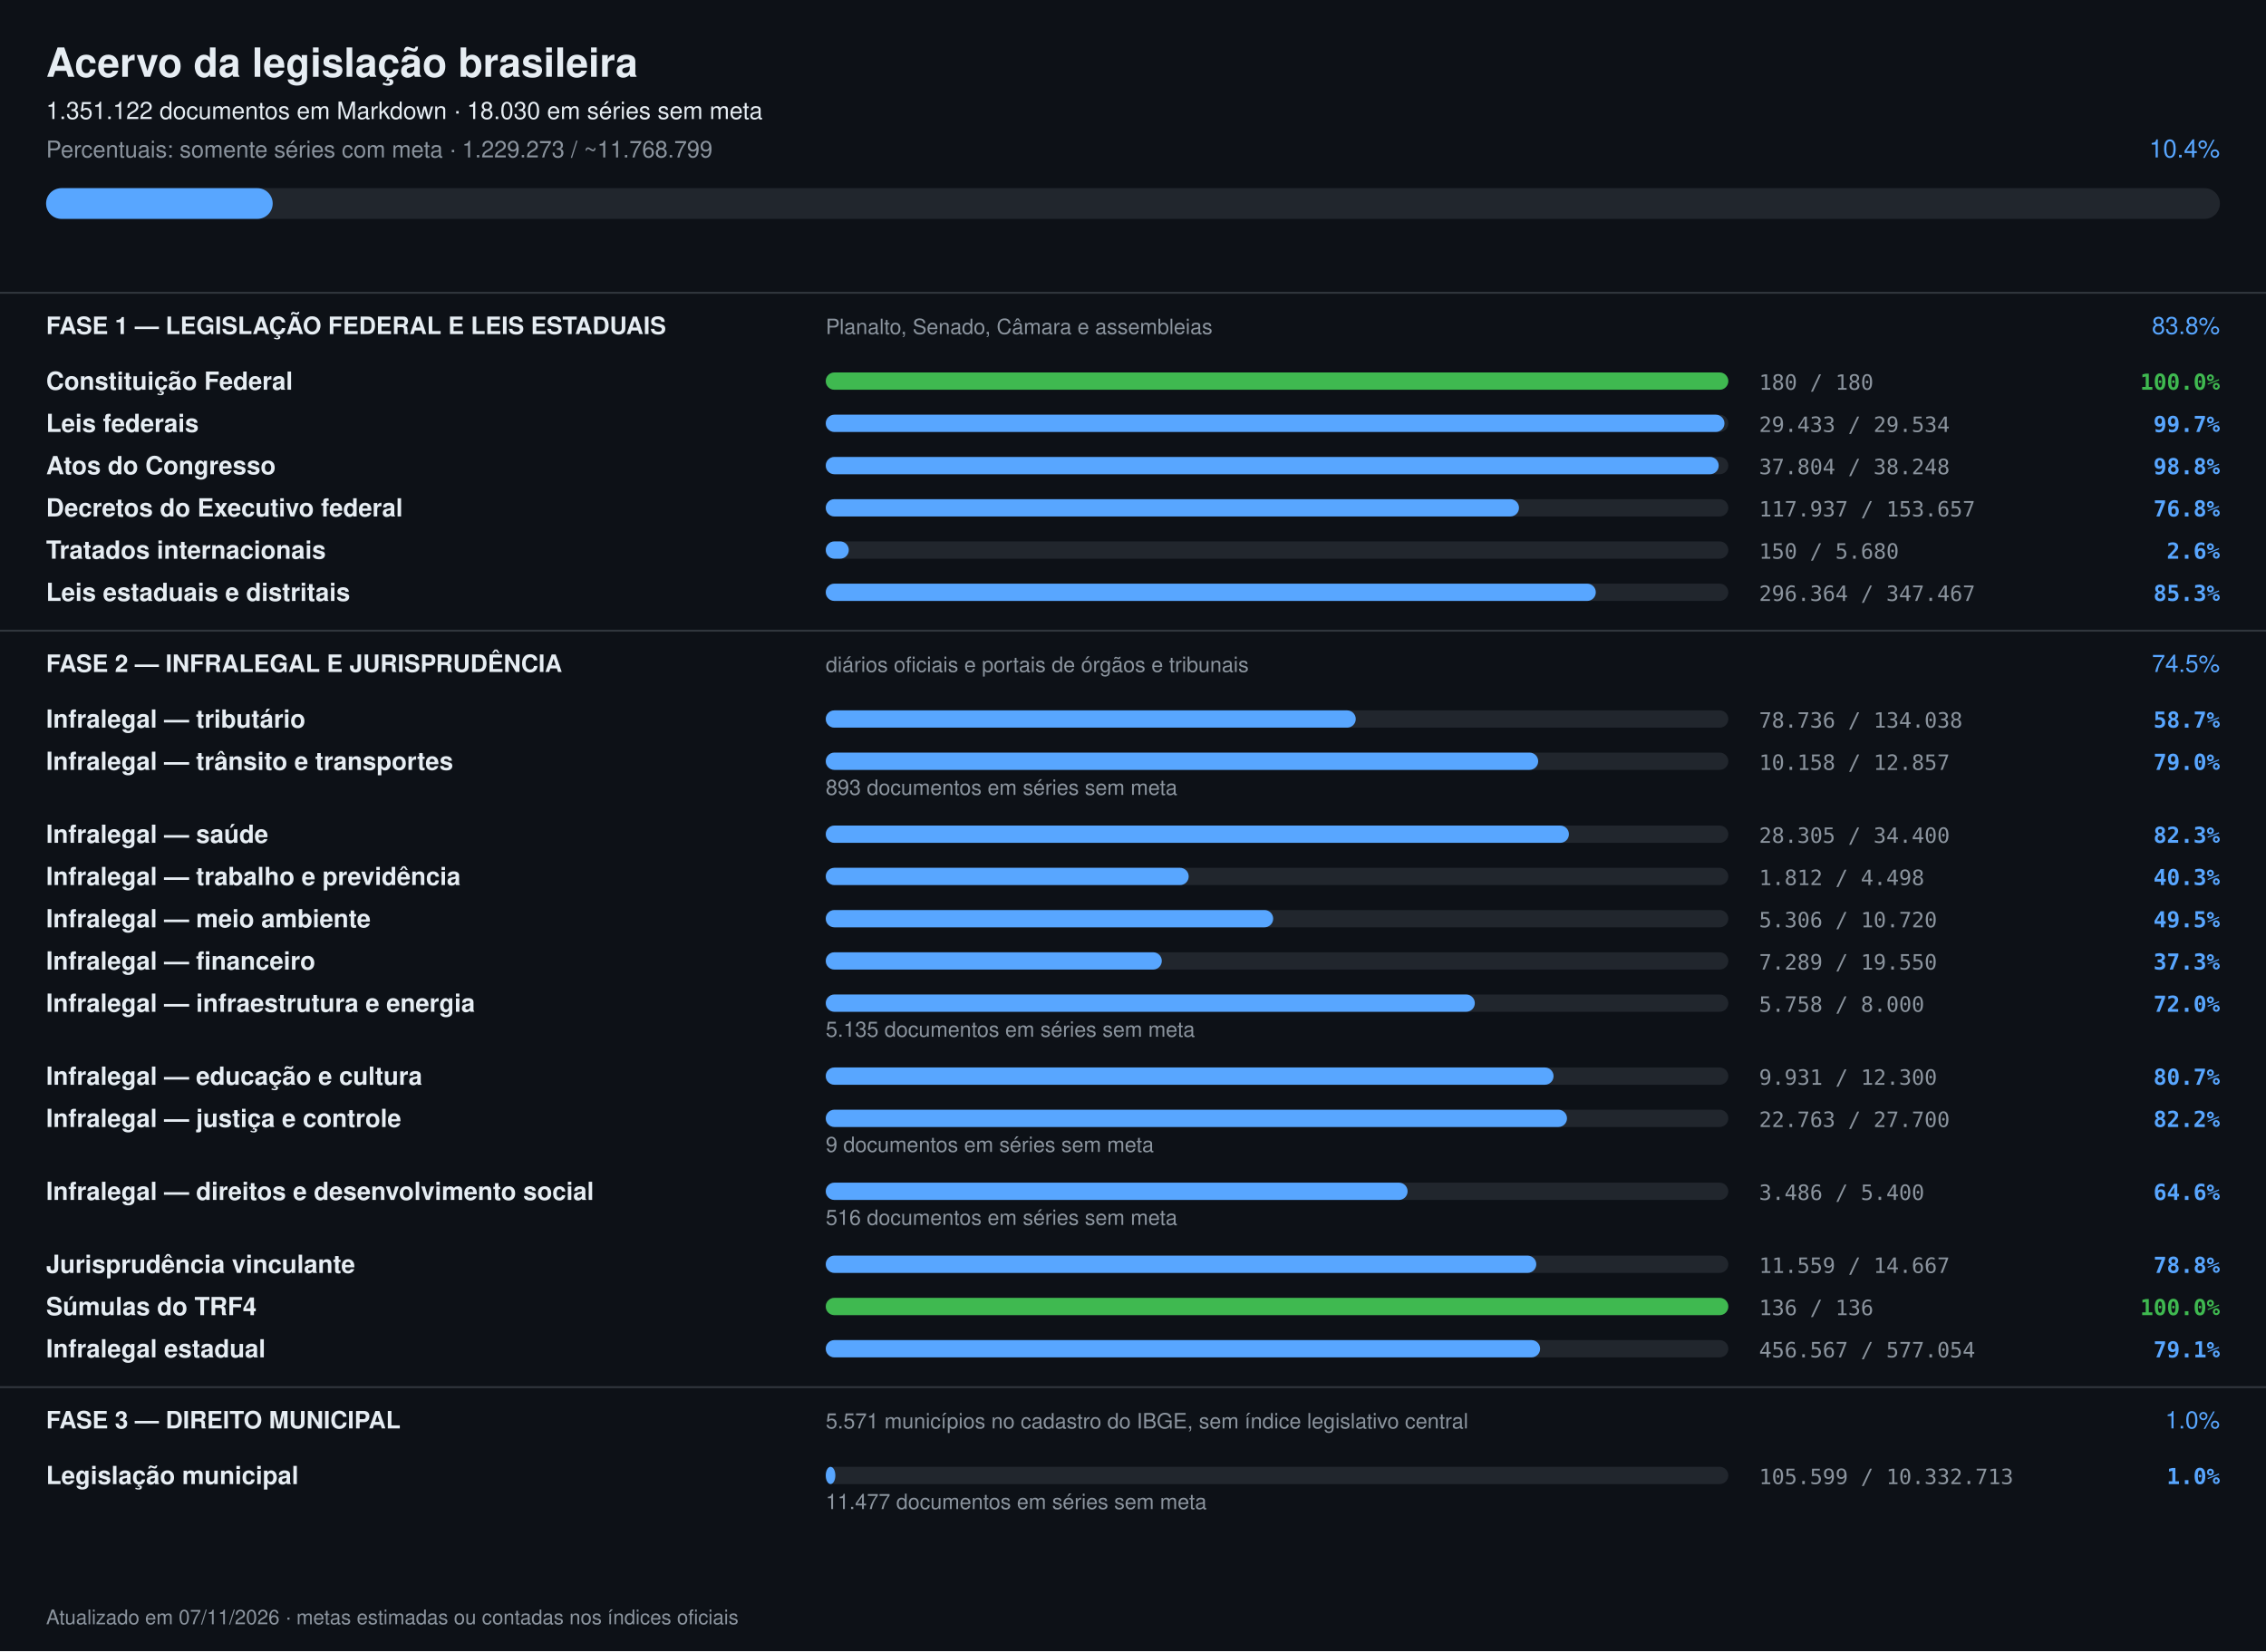
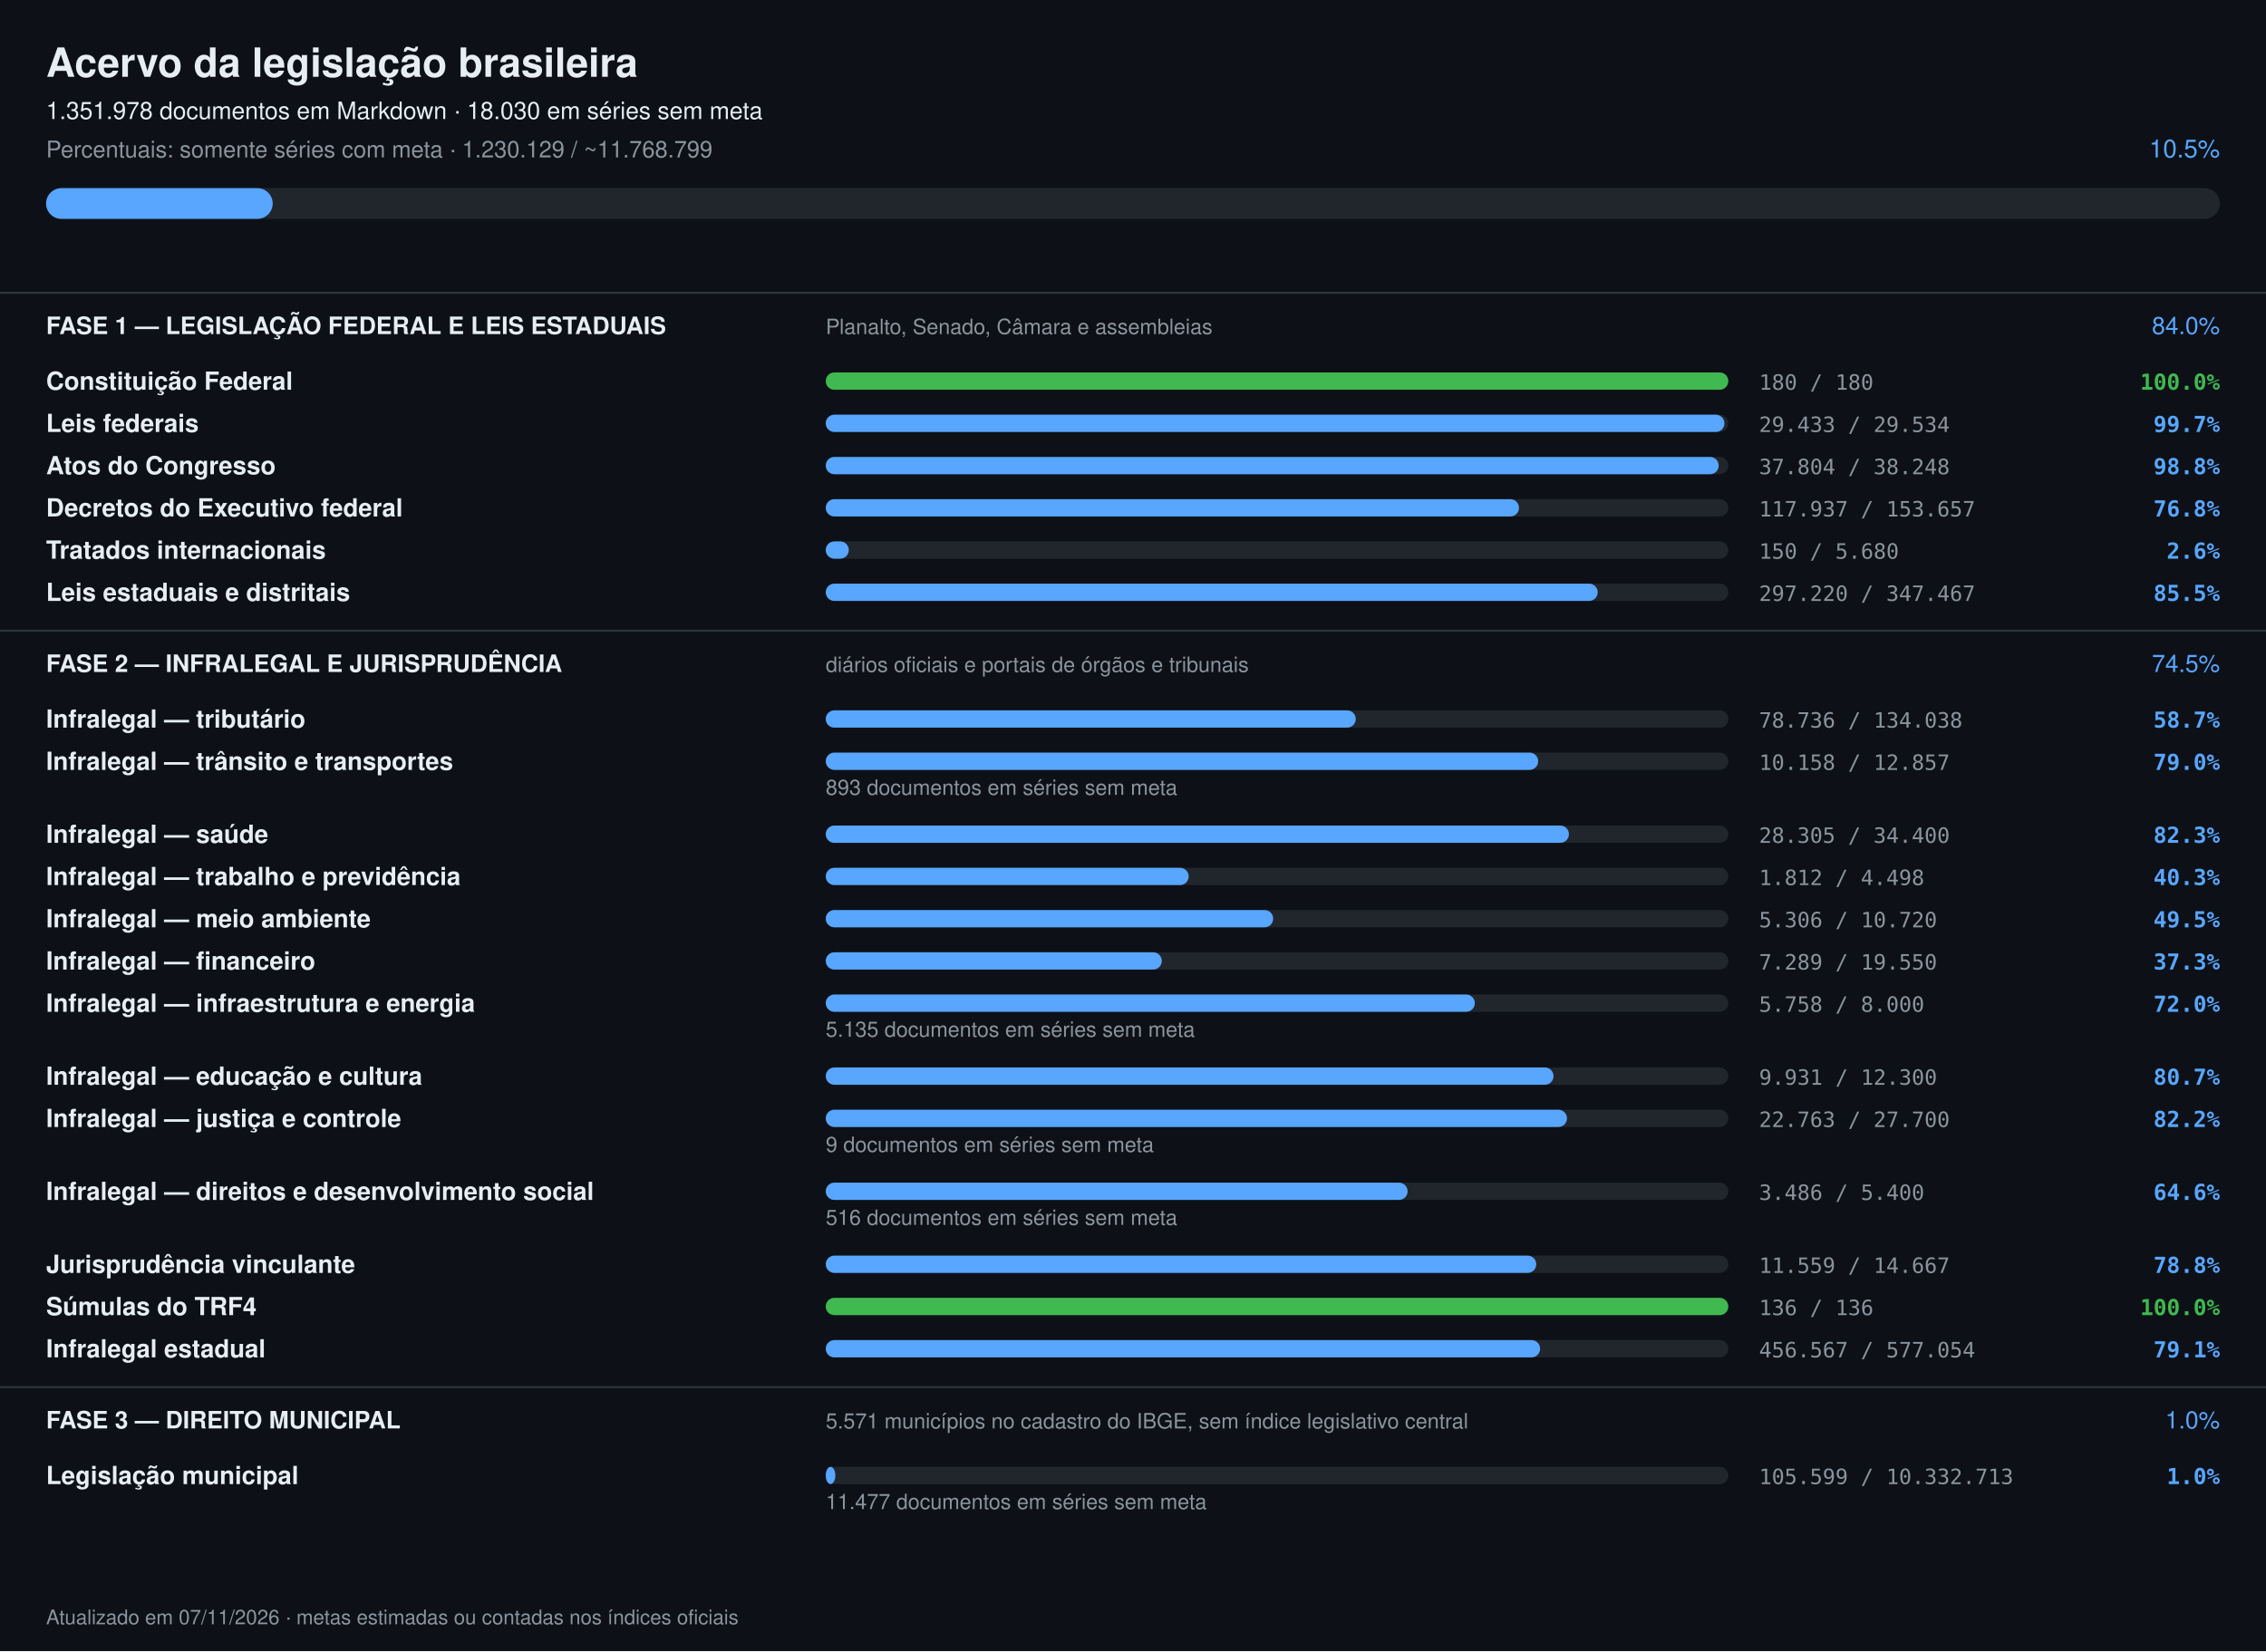
<svg xmlns="http://www.w3.org/2000/svg" width="1180" height="860" viewBox="0 0 1180 860" font-family="-apple-system,Segoe UI,Helvetica,Arial,sans-serif">
  <rect width="1180" height="860" fill="#0d1117" />
  <text x="24" y="40" font-size="21" font-weight="700" fill="#e6edf3">Acervo da legislação brasileira</text>
-   <text x="24" y="62" font-size="12.5" fill="#e6edf3">1.351.122 documentos em Markdown · 18.030 em séries sem meta</text>
-   <text x="24" y="82" font-size="12" fill="#8b949e">Percentuais: somente séries com meta · 1.229.273 / ~11.768.799</text>
-   <text x="1156" y="82" font-size="13" text-anchor="end" fill="#58a6ff">10.4%</text>
+   <text x="24" y="62" font-size="12.5" fill="#e6edf3">1.351.978 documentos em Markdown · 18.030 em séries sem meta</text>
+   <text x="24" y="82" font-size="12" fill="#8b949e">Percentuais: somente séries com meta · 1.230.129 / ~11.768.799</text>
+   <text x="1156" y="82" font-size="13" text-anchor="end" fill="#58a6ff">10.5%</text>
  <rect x="24" y="98" width="1132" height="16" rx="8" fill="#21262d" />
  <rect x="24" y="98" width="118" height="16" rx="8" fill="#58a6ff" />
  <rect x="0" y="152" width="1180" height="1" fill="#30363d" />
  <text x="24" y="174" font-size="12.5" font-weight="700" fill="#e6edf3">FASE 1 — LEGISLAÇÃO FEDERAL E LEIS ESTADUAIS</text>
  <text x="430" y="174" font-size="11" fill="#8b949e">Planalto, Senado, Câmara e assembleias</text>
-   <text x="1156" y="174" font-size="12.5" text-anchor="end" fill="#58a6ff">83.8%</text>
+   <text x="1156" y="174" font-size="12.5" text-anchor="end" fill="#58a6ff">84.0%</text>
  <text x="24" y="203" font-size="13" font-weight="600" fill="#e6edf3">Constituição Federal</text>
  <rect x="430" y="194" width="470" height="9" rx="4.5" fill="#21262d" />
  <rect x="430" y="194" width="470" height="9" rx="4.5" fill="#3fb950" />
  <text x="916" y="203" font-size="11" fill="#8b949e" font-family="ui-monospace,monospace">180 / 180</text>
  <text x="1156" y="203" font-size="11.5" text-anchor="end" font-weight="600" fill="#3fb950" font-family="ui-monospace,monospace">100.0%</text>
  <text x="24" y="225" font-size="13" font-weight="600" fill="#e6edf3">Leis federais</text>
  <rect x="430" y="216" width="470" height="9" rx="4.5" fill="#21262d" />
  <rect x="430" y="216" width="468" height="9" rx="4.5" fill="#58a6ff" />
  <text x="916" y="225" font-size="11" fill="#8b949e" font-family="ui-monospace,monospace">29.433 / 29.534</text>
  <text x="1156" y="225" font-size="11.5" text-anchor="end" font-weight="600" fill="#58a6ff" font-family="ui-monospace,monospace">99.7%</text>
  <text x="24" y="247" font-size="13" font-weight="600" fill="#e6edf3">Atos do Congresso</text>
  <rect x="430" y="238" width="470" height="9" rx="4.5" fill="#21262d" />
  <rect x="430" y="238" width="465" height="9" rx="4.5" fill="#58a6ff" />
  <text x="916" y="247" font-size="11" fill="#8b949e" font-family="ui-monospace,monospace">37.804 / 38.248</text>
  <text x="1156" y="247" font-size="11.5" text-anchor="end" font-weight="600" fill="#58a6ff" font-family="ui-monospace,monospace">98.8%</text>
  <text x="24" y="269" font-size="13" font-weight="600" fill="#e6edf3">Decretos do Executivo federal</text>
  <rect x="430" y="260" width="470" height="9" rx="4.5" fill="#21262d" />
  <rect x="430" y="260" width="361" height="9" rx="4.5" fill="#58a6ff" />
  <text x="916" y="269" font-size="11" fill="#8b949e" font-family="ui-monospace,monospace">117.937 / 153.657</text>
  <text x="1156" y="269" font-size="11.5" text-anchor="end" font-weight="600" fill="#58a6ff" font-family="ui-monospace,monospace">76.8%</text>
  <text x="24" y="291" font-size="13" font-weight="600" fill="#e6edf3">Tratados internacionais</text>
  <rect x="430" y="282" width="470" height="9" rx="4.5" fill="#21262d" />
  <rect x="430" y="282" width="12" height="9" rx="4.5" fill="#58a6ff" />
  <text x="916" y="291" font-size="11" fill="#8b949e" font-family="ui-monospace,monospace">150 / 5.680</text>
  <text x="1156" y="291" font-size="11.5" text-anchor="end" font-weight="600" fill="#58a6ff" font-family="ui-monospace,monospace">2.6%</text>
  <text x="24" y="313" font-size="13" font-weight="600" fill="#e6edf3">Leis estaduais e distritais</text>
  <rect x="430" y="304" width="470" height="9" rx="4.5" fill="#21262d" />
-   <rect x="430" y="304" width="401" height="9" rx="4.5" fill="#58a6ff" />
-   <text x="916" y="313" font-size="11" fill="#8b949e" font-family="ui-monospace,monospace">296.364 / 347.467</text>
-   <text x="1156" y="313" font-size="11.5" text-anchor="end" font-weight="600" fill="#58a6ff" font-family="ui-monospace,monospace">85.3%</text>
+   <rect x="430" y="304" width="402" height="9" rx="4.5" fill="#58a6ff" />
+   <text x="916" y="313" font-size="11" fill="#8b949e" font-family="ui-monospace,monospace">297.220 / 347.467</text>
+   <text x="1156" y="313" font-size="11.5" text-anchor="end" font-weight="600" fill="#58a6ff" font-family="ui-monospace,monospace">85.5%</text>
  <rect x="0" y="328" width="1180" height="1" fill="#30363d" />
  <text x="24" y="350" font-size="12.5" font-weight="700" fill="#e6edf3">FASE 2 — INFRALEGAL E JURISPRUDÊNCIA</text>
  <text x="430" y="350" font-size="11" fill="#8b949e">diários oficiais e portais de órgãos e tribunais</text>
  <text x="1156" y="350" font-size="12.5" text-anchor="end" fill="#58a6ff">74.5%</text>
  <text x="24" y="379" font-size="13" font-weight="600" fill="#e6edf3">Infralegal — tributário</text>
  <rect x="430" y="370" width="470" height="9" rx="4.5" fill="#21262d" />
  <rect x="430" y="370" width="276" height="9" rx="4.5" fill="#58a6ff" />
  <text x="916" y="379" font-size="11" fill="#8b949e" font-family="ui-monospace,monospace">78.736 / 134.038</text>
  <text x="1156" y="379" font-size="11.5" text-anchor="end" font-weight="600" fill="#58a6ff" font-family="ui-monospace,monospace">58.7%</text>
  <text x="24" y="401" font-size="13" font-weight="600" fill="#e6edf3">Infralegal — trânsito e transportes</text>
  <rect x="430" y="392" width="470" height="9" rx="4.5" fill="#21262d" />
  <rect x="430" y="392" width="371" height="9" rx="4.5" fill="#58a6ff" />
  <text x="916" y="401" font-size="11" fill="#8b949e" font-family="ui-monospace,monospace">10.158 / 12.857</text>
  <text x="1156" y="401" font-size="11.5" text-anchor="end" font-weight="600" fill="#58a6ff" font-family="ui-monospace,monospace">79.0%</text>
  <text x="430" y="414" font-size="11" fill="#8b949e">893 documentos em séries sem meta</text>
  <text x="24" y="439" font-size="13" font-weight="600" fill="#e6edf3">Infralegal — saúde</text>
  <rect x="430" y="430" width="470" height="9" rx="4.5" fill="#21262d" />
  <rect x="430" y="430" width="387" height="9" rx="4.5" fill="#58a6ff" />
  <text x="916" y="439" font-size="11" fill="#8b949e" font-family="ui-monospace,monospace">28.305 / 34.400</text>
  <text x="1156" y="439" font-size="11.5" text-anchor="end" font-weight="600" fill="#58a6ff" font-family="ui-monospace,monospace">82.3%</text>
  <text x="24" y="461" font-size="13" font-weight="600" fill="#e6edf3">Infralegal — trabalho e previdência</text>
  <rect x="430" y="452" width="470" height="9" rx="4.5" fill="#21262d" />
  <rect x="430" y="452" width="189" height="9" rx="4.5" fill="#58a6ff" />
  <text x="916" y="461" font-size="11" fill="#8b949e" font-family="ui-monospace,monospace">1.812 / 4.498</text>
  <text x="1156" y="461" font-size="11.5" text-anchor="end" font-weight="600" fill="#58a6ff" font-family="ui-monospace,monospace">40.3%</text>
  <text x="24" y="483" font-size="13" font-weight="600" fill="#e6edf3">Infralegal — meio ambiente</text>
  <rect x="430" y="474" width="470" height="9" rx="4.5" fill="#21262d" />
  <rect x="430" y="474" width="233" height="9" rx="4.5" fill="#58a6ff" />
  <text x="916" y="483" font-size="11" fill="#8b949e" font-family="ui-monospace,monospace">5.306 / 10.720</text>
  <text x="1156" y="483" font-size="11.5" text-anchor="end" font-weight="600" fill="#58a6ff" font-family="ui-monospace,monospace">49.5%</text>
  <text x="24" y="505" font-size="13" font-weight="600" fill="#e6edf3">Infralegal — financeiro</text>
  <rect x="430" y="496" width="470" height="9" rx="4.5" fill="#21262d" />
  <rect x="430" y="496" width="175" height="9" rx="4.5" fill="#58a6ff" />
  <text x="916" y="505" font-size="11" fill="#8b949e" font-family="ui-monospace,monospace">7.289 / 19.550</text>
  <text x="1156" y="505" font-size="11.5" text-anchor="end" font-weight="600" fill="#58a6ff" font-family="ui-monospace,monospace">37.3%</text>
  <text x="24" y="527" font-size="13" font-weight="600" fill="#e6edf3">Infralegal — infraestrutura e energia</text>
  <rect x="430" y="518" width="470" height="9" rx="4.5" fill="#21262d" />
  <rect x="430" y="518" width="338" height="9" rx="4.5" fill="#58a6ff" />
  <text x="916" y="527" font-size="11" fill="#8b949e" font-family="ui-monospace,monospace">5.758 / 8.000</text>
  <text x="1156" y="527" font-size="11.5" text-anchor="end" font-weight="600" fill="#58a6ff" font-family="ui-monospace,monospace">72.0%</text>
  <text x="430" y="540" font-size="11" fill="#8b949e">5.135 documentos em séries sem meta</text>
  <text x="24" y="565" font-size="13" font-weight="600" fill="#e6edf3">Infralegal — educação e cultura</text>
  <rect x="430" y="556" width="470" height="9" rx="4.5" fill="#21262d" />
  <rect x="430" y="556" width="379" height="9" rx="4.5" fill="#58a6ff" />
  <text x="916" y="565" font-size="11" fill="#8b949e" font-family="ui-monospace,monospace">9.931 / 12.300</text>
  <text x="1156" y="565" font-size="11.5" text-anchor="end" font-weight="600" fill="#58a6ff" font-family="ui-monospace,monospace">80.7%</text>
  <text x="24" y="587" font-size="13" font-weight="600" fill="#e6edf3">Infralegal — justiça e controle</text>
  <rect x="430" y="578" width="470" height="9" rx="4.5" fill="#21262d" />
  <rect x="430" y="578" width="386" height="9" rx="4.5" fill="#58a6ff" />
  <text x="916" y="587" font-size="11" fill="#8b949e" font-family="ui-monospace,monospace">22.763 / 27.700</text>
  <text x="1156" y="587" font-size="11.5" text-anchor="end" font-weight="600" fill="#58a6ff" font-family="ui-monospace,monospace">82.2%</text>
  <text x="430" y="600" font-size="11" fill="#8b949e">9 documentos em séries sem meta</text>
  <text x="24" y="625" font-size="13" font-weight="600" fill="#e6edf3">Infralegal — direitos e desenvolvimento social</text>
  <rect x="430" y="616" width="470" height="9" rx="4.5" fill="#21262d" />
  <rect x="430" y="616" width="303" height="9" rx="4.5" fill="#58a6ff" />
  <text x="916" y="625" font-size="11" fill="#8b949e" font-family="ui-monospace,monospace">3.486 / 5.400</text>
  <text x="1156" y="625" font-size="11.5" text-anchor="end" font-weight="600" fill="#58a6ff" font-family="ui-monospace,monospace">64.6%</text>
  <text x="430" y="638" font-size="11" fill="#8b949e">516 documentos em séries sem meta</text>
  <text x="24" y="663" font-size="13" font-weight="600" fill="#e6edf3">Jurisprudência vinculante</text>
  <rect x="430" y="654" width="470" height="9" rx="4.5" fill="#21262d" />
  <rect x="430" y="654" width="370" height="9" rx="4.5" fill="#58a6ff" />
  <text x="916" y="663" font-size="11" fill="#8b949e" font-family="ui-monospace,monospace">11.559 / 14.667</text>
  <text x="1156" y="663" font-size="11.5" text-anchor="end" font-weight="600" fill="#58a6ff" font-family="ui-monospace,monospace">78.8%</text>
  <text x="24" y="685" font-size="13" font-weight="600" fill="#e6edf3">Súmulas do TRF4</text>
  <rect x="430" y="676" width="470" height="9" rx="4.5" fill="#21262d" />
  <rect x="430" y="676" width="470" height="9" rx="4.5" fill="#3fb950" />
  <text x="916" y="685" font-size="11" fill="#8b949e" font-family="ui-monospace,monospace">136 / 136</text>
  <text x="1156" y="685" font-size="11.5" text-anchor="end" font-weight="600" fill="#3fb950" font-family="ui-monospace,monospace">100.0%</text>
  <text x="24" y="707" font-size="13" font-weight="600" fill="#e6edf3">Infralegal estadual</text>
  <rect x="430" y="698" width="470" height="9" rx="4.5" fill="#21262d" />
  <rect x="430" y="698" width="372" height="9" rx="4.5" fill="#58a6ff" />
  <text x="916" y="707" font-size="11" fill="#8b949e" font-family="ui-monospace,monospace">456.567 / 577.054</text>
  <text x="1156" y="707" font-size="11.5" text-anchor="end" font-weight="600" fill="#58a6ff" font-family="ui-monospace,monospace">79.1%</text>
  <rect x="0" y="722" width="1180" height="1" fill="#30363d" />
  <text x="24" y="744" font-size="12.5" font-weight="700" fill="#e6edf3">FASE 3 — DIREITO MUNICIPAL</text>
  <text x="430" y="744" font-size="11" fill="#8b949e">5.571 municípios no cadastro do IBGE, sem índice legislativo central</text>
  <text x="1156" y="744" font-size="12.5" text-anchor="end" fill="#58a6ff">1.0%</text>
  <text x="24" y="773" font-size="13" font-weight="600" fill="#e6edf3">Legislação municipal</text>
  <rect x="430" y="764" width="470" height="9" rx="4.5" fill="#21262d" />
  <rect x="430" y="764" width="5" height="9" rx="4.5" fill="#58a6ff" />
  <text x="916" y="773" font-size="11" fill="#8b949e" font-family="ui-monospace,monospace">105.599 / 10.332.713</text>
  <text x="1156" y="773" font-size="11.5" text-anchor="end" font-weight="600" fill="#58a6ff" font-family="ui-monospace,monospace">1.0%</text>
  <text x="430" y="786" font-size="11" fill="#8b949e">11.477 documentos em séries sem meta</text>
  <text x="24" y="846" font-size="10.5" fill="#8b949e">Atualizado em 07/11/2026 · metas estimadas ou contadas nos índices oficiais</text>
</svg>
